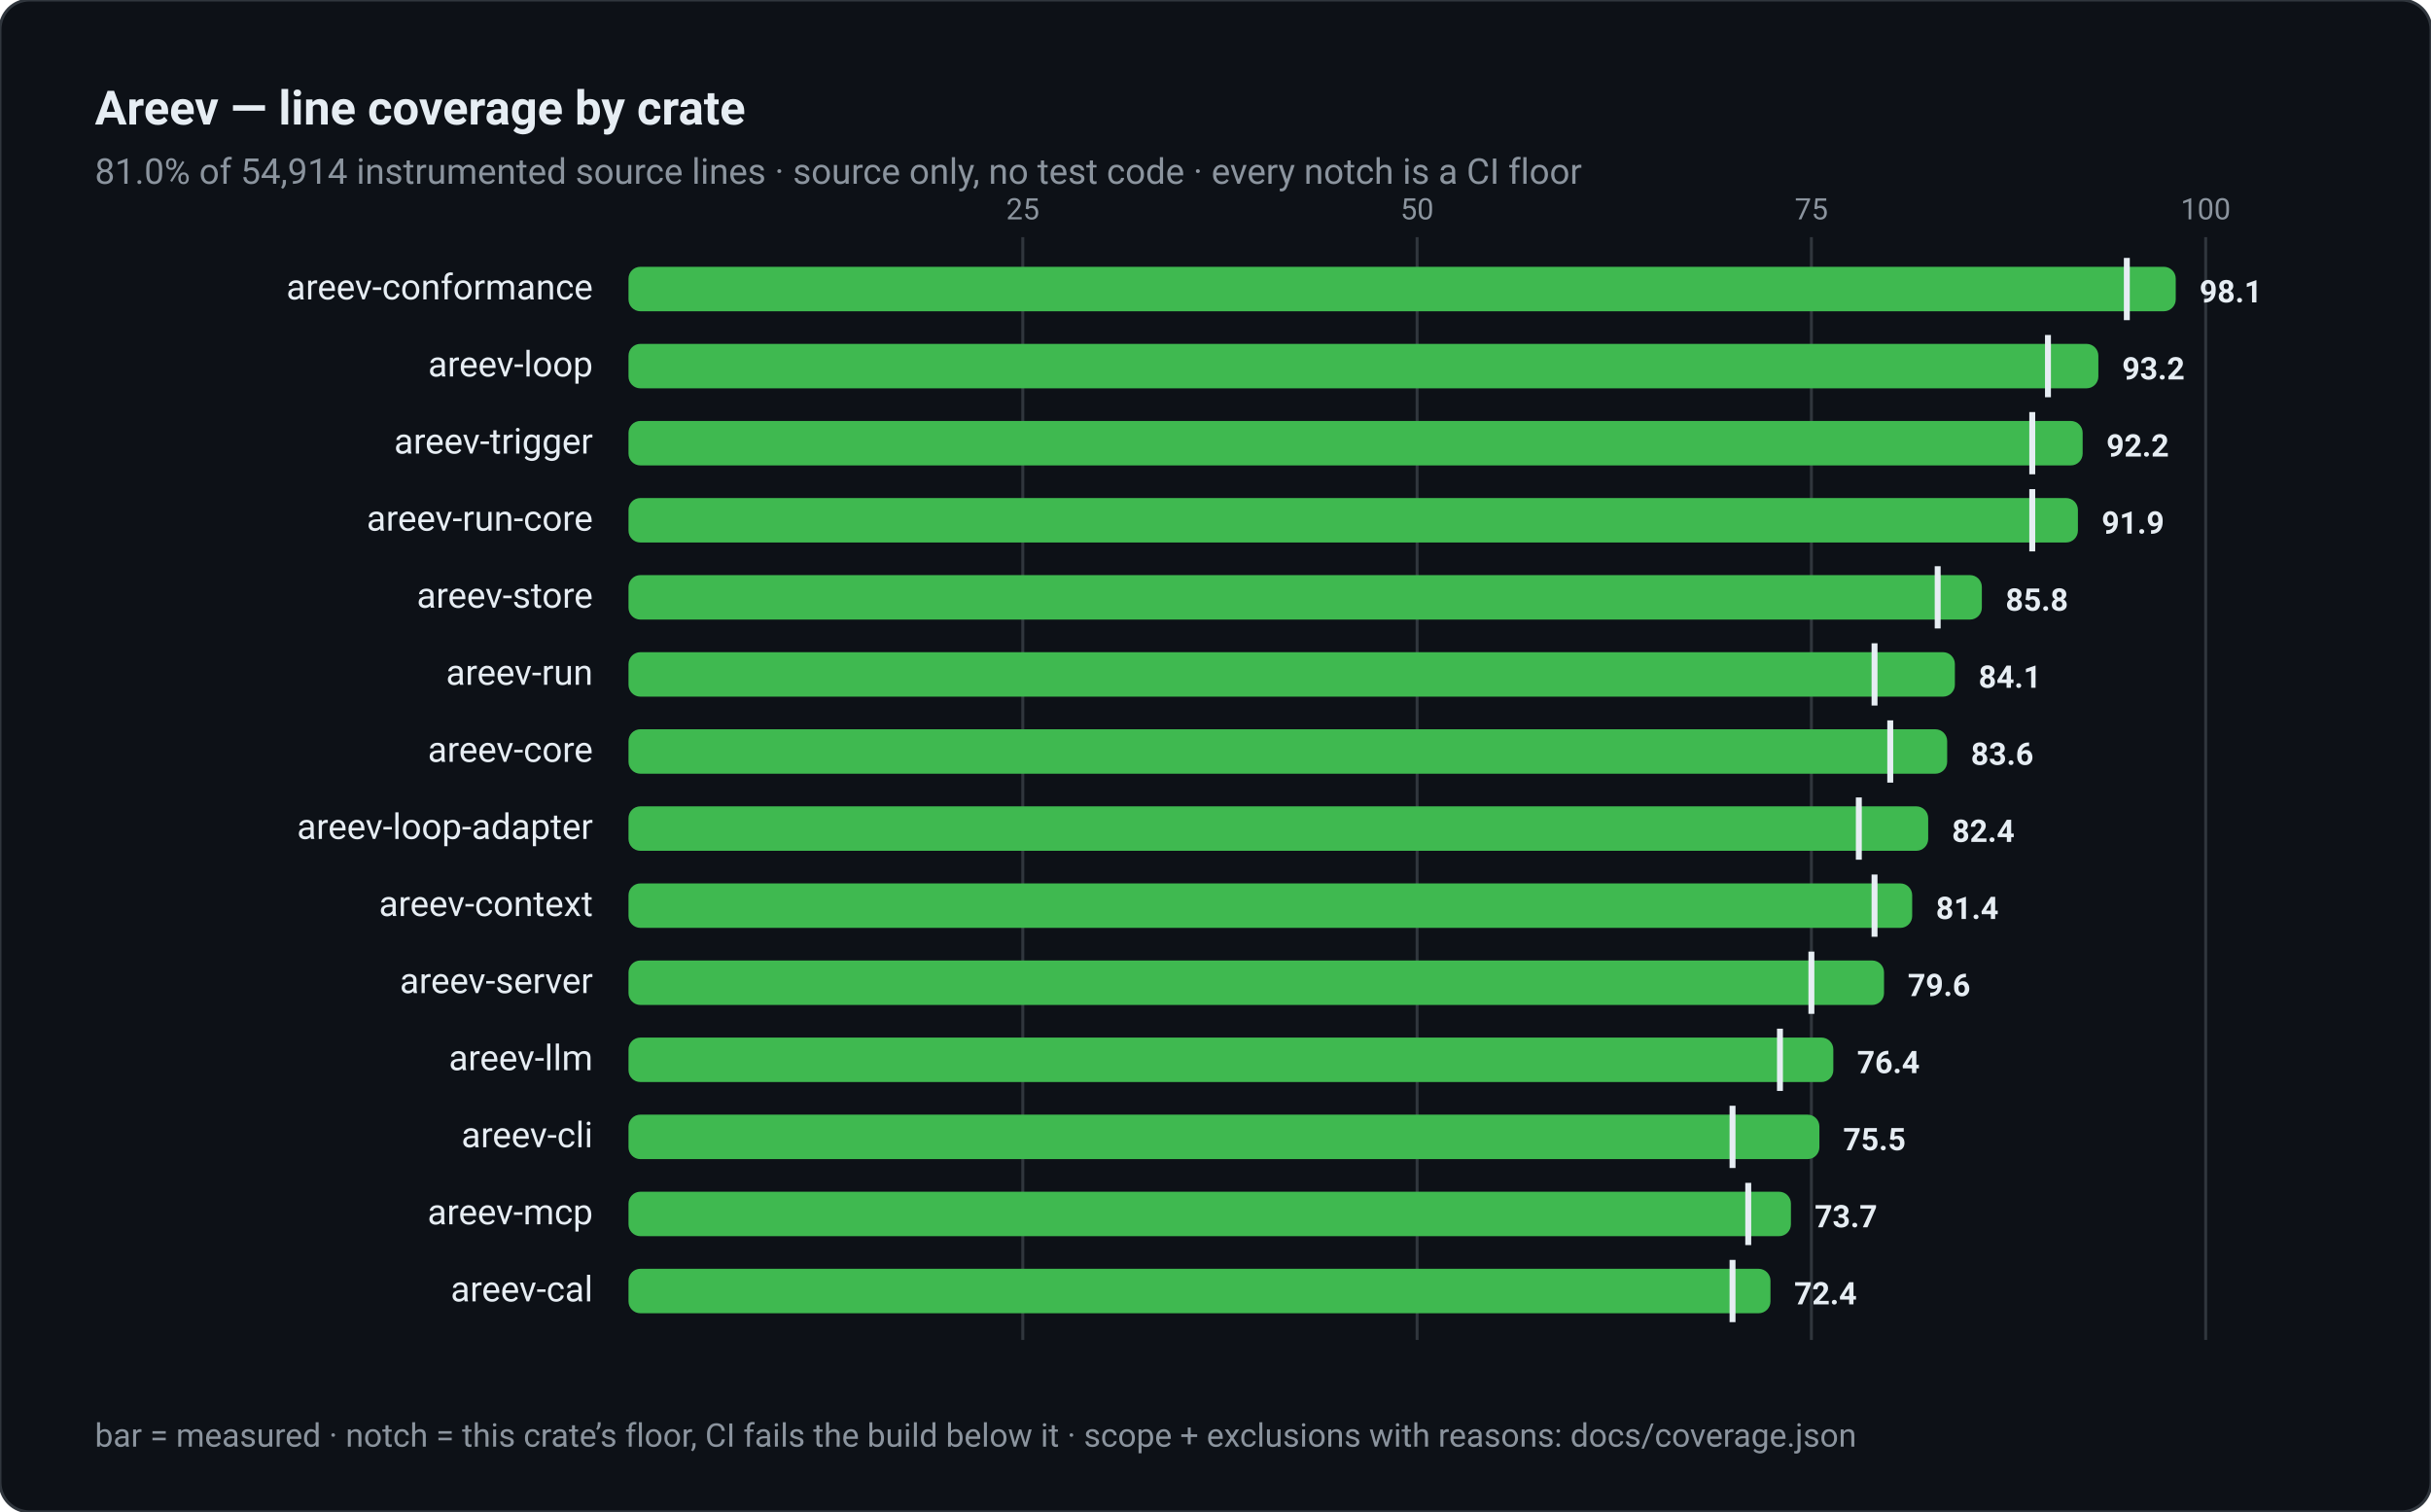
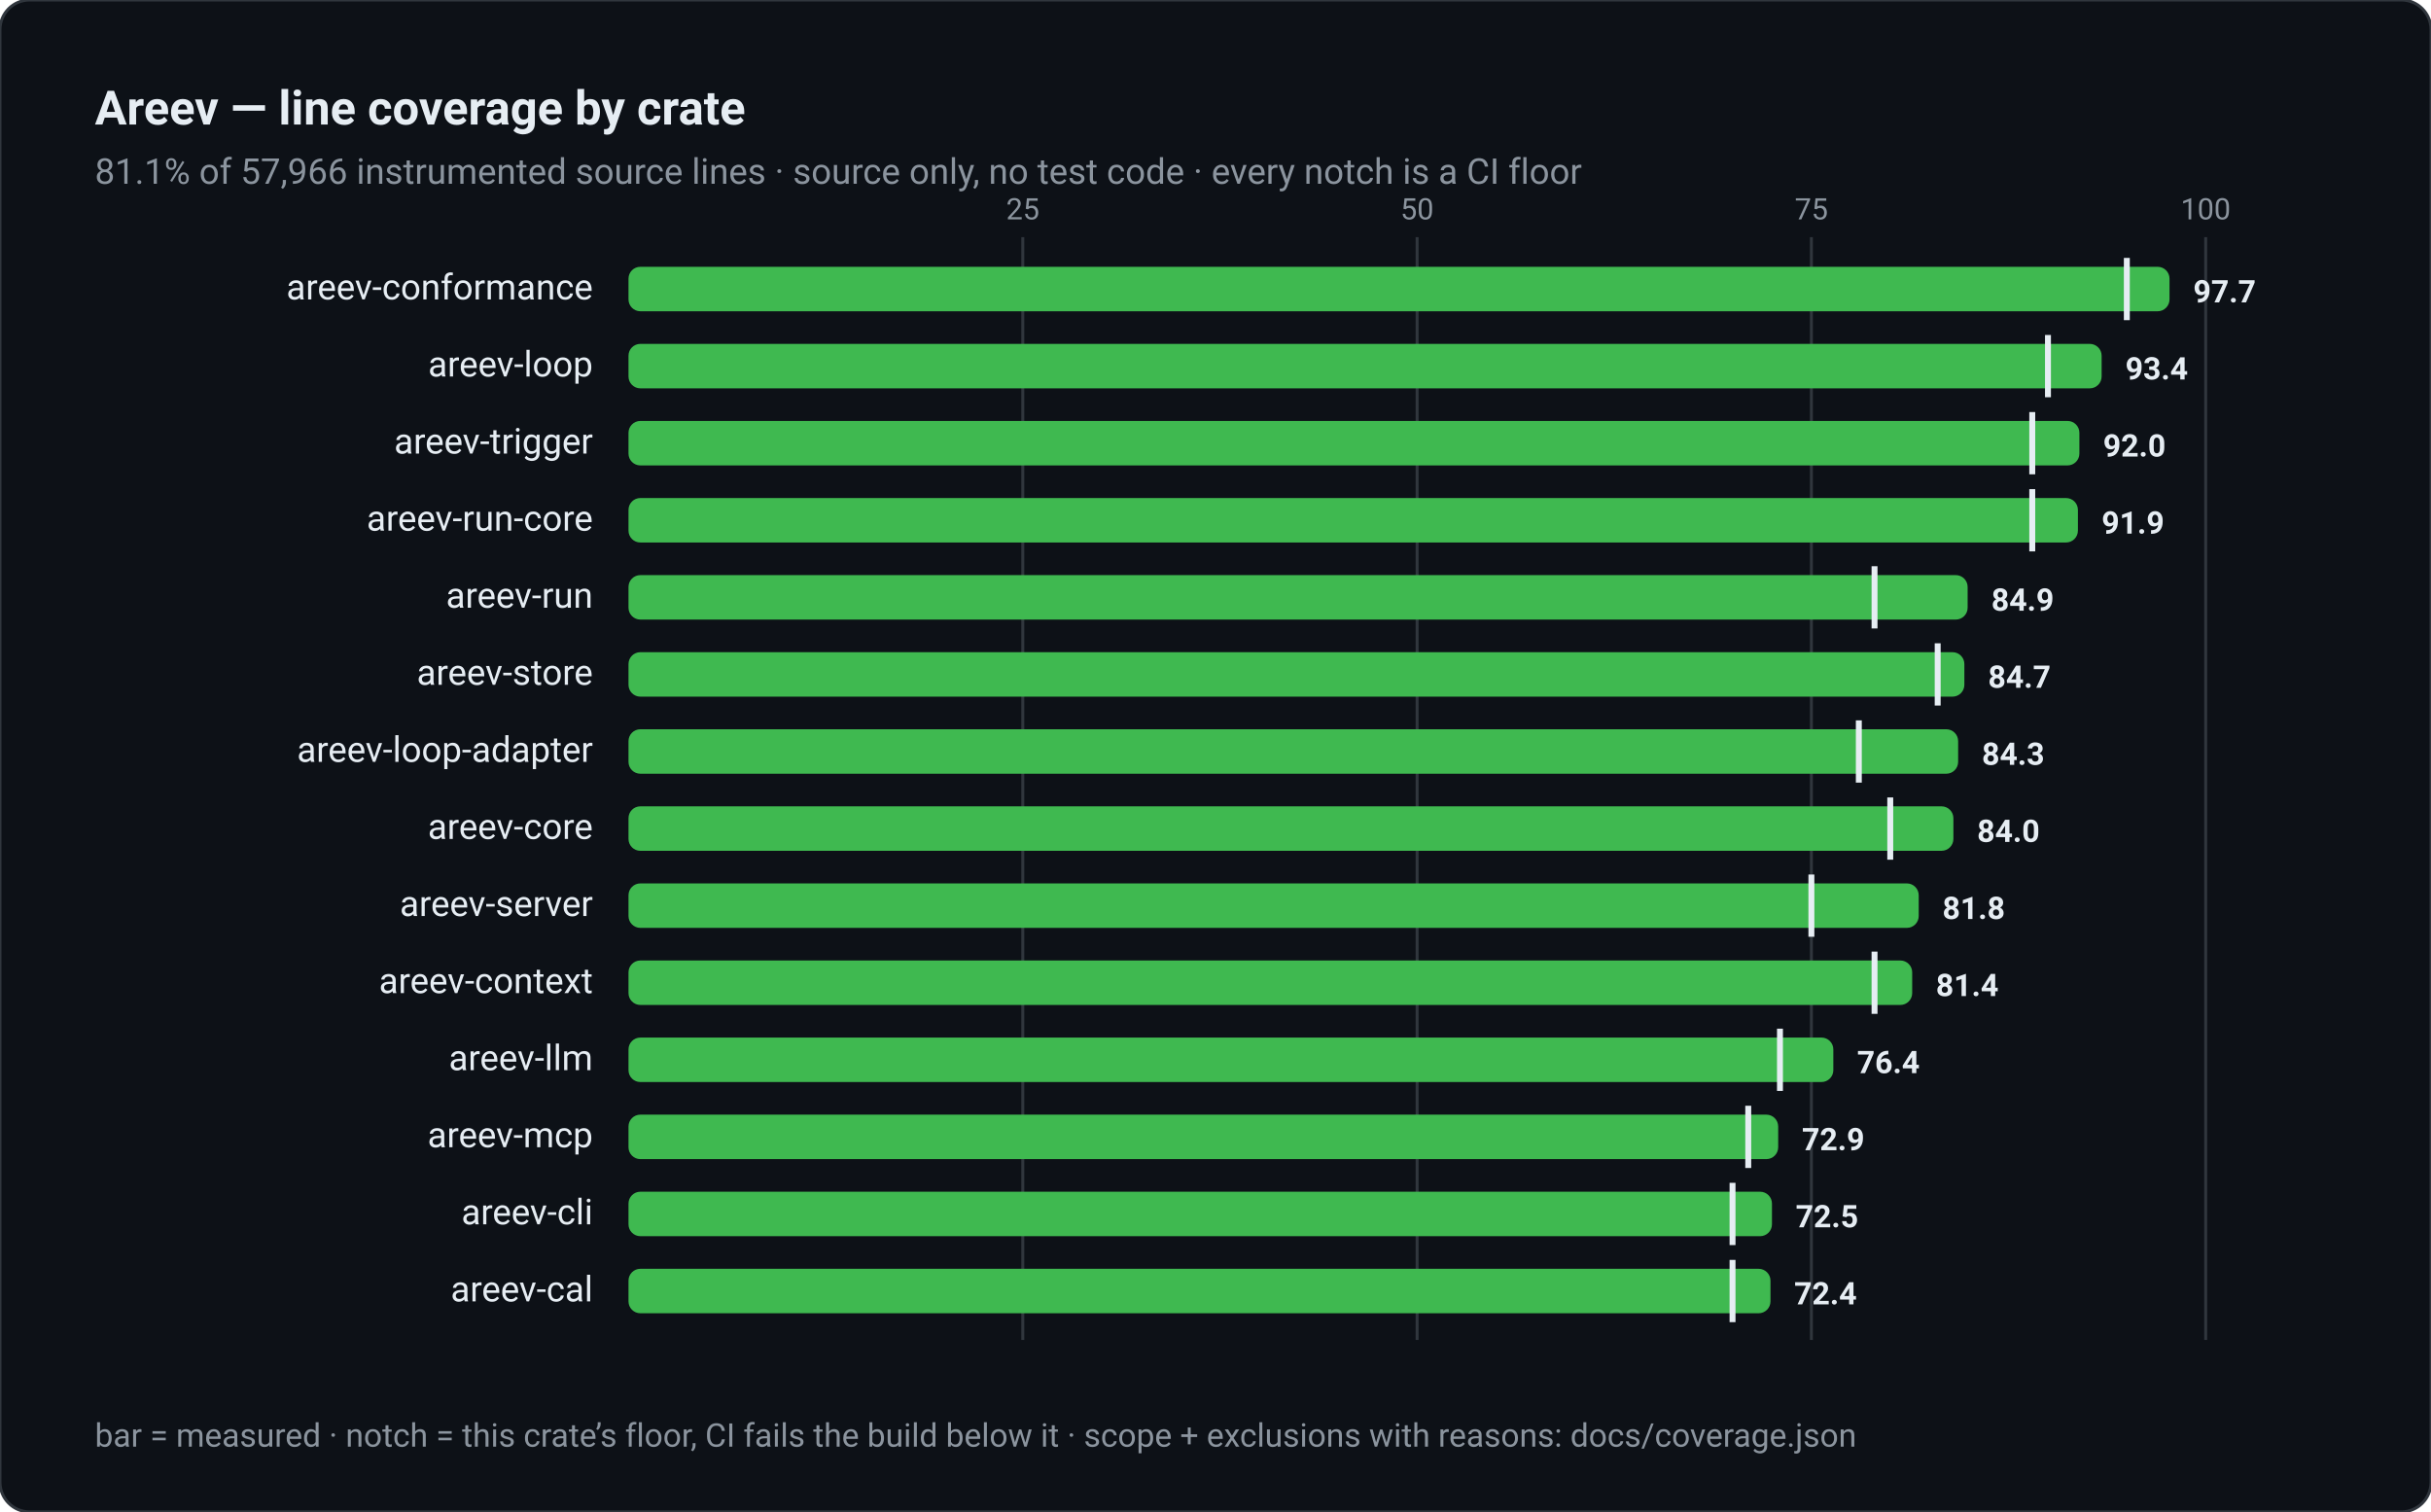
- <svg xmlns="http://www.w3.org/2000/svg" width="820" height="510" viewBox="0 0 820 510" role="img" aria-label="Areev line coverage by crate: 81.0% overall, each crate gated by its own CI floor">
+ <svg xmlns="http://www.w3.org/2000/svg" width="820" height="510" viewBox="0 0 820 510" role="img" aria-label="Areev line coverage by crate: 81.1% overall, each crate gated by its own CI floor">
  <style>text{font-family:ui-sans-serif,-apple-system,"Segoe UI",Roboto,Helvetica,Arial,sans-serif}.n{font-weight:700;font-variant-numeric:tabular-nums}.v{font-weight:600;font-variant-numeric:tabular-nums}</style>
  <rect width="820" height="510" rx="10" fill="#0d1117" stroke="#30363d" />
  <text x="32" y="42" class="n" font-size="16" fill="#e6edf3">Areev — line coverage by crate</text>
-   <text x="32" y="62" font-size="12" fill="#8b949e">81.0% of 54,914 instrumented source lines · source only, no test code · every notch is a CI floor</text>
+   <text x="32" y="62" font-size="12" fill="#8b949e">81.1% of 57,966 instrumented source lines · source only, no test code · every notch is a CI floor</text>
  <path d="M345.0 80V452" stroke="#30363d" stroke-width="1" />
  <text x="345.0" y="74" font-size="10" fill="#8b949e" text-anchor="middle">25</text>
  <path d="M478.0 80V452" stroke="#30363d" stroke-width="1" />
  <text x="478.0" y="74" font-size="10" fill="#8b949e" text-anchor="middle">50</text>
  <path d="M611.0 80V452" stroke="#30363d" stroke-width="1" />
  <text x="611.0" y="74" font-size="10" fill="#8b949e" text-anchor="middle">75</text>
  <path d="M744.0 80V452" stroke="#30363d" stroke-width="1" />
  <text x="744.0" y="74" font-size="10" fill="#8b949e" text-anchor="middle">100</text>
  <text x="200" y="101" font-size="12" fill="#e6edf3" text-anchor="end">areev-conformance</text>
-   <rect x="212" y="90" width="521.9" height="15" rx="4" fill="#3fb950" />
+   <rect x="212" y="90" width="519.8" height="15" rx="4" fill="#3fb950" />
  <rect x="716.4" y="87" width="2" height="21" fill="#e6edf3" />
-   <text x="741.9" y="102" class="v" font-size="10.5" fill="#e6edf3">98.1</text>
+   <text x="739.8" y="102" class="v" font-size="10.5" fill="#e6edf3">97.7</text>
  <text x="200" y="127" font-size="12" fill="#e6edf3" text-anchor="end">areev-loop</text>
-   <rect x="212" y="116" width="495.8" height="15" rx="4" fill="#3fb950" />
+   <rect x="212" y="116" width="496.9" height="15" rx="4" fill="#3fb950" />
  <rect x="689.8" y="113" width="2" height="21" fill="#e6edf3" />
-   <text x="715.8" y="128" class="v" font-size="10.5" fill="#e6edf3">93.2</text>
+   <text x="716.9" y="128" class="v" font-size="10.5" fill="#e6edf3">93.4</text>
  <text x="200" y="153" font-size="12" fill="#e6edf3" text-anchor="end">areev-trigger</text>
-   <rect x="212" y="142" width="490.5" height="15" rx="4" fill="#3fb950" />
+   <rect x="212" y="142" width="489.4" height="15" rx="4" fill="#3fb950" />
  <rect x="684.5" y="139" width="2" height="21" fill="#e6edf3" />
-   <text x="710.5" y="154" class="v" font-size="10.5" fill="#e6edf3">92.2</text>
+   <text x="709.4" y="154" class="v" font-size="10.5" fill="#e6edf3">92.0</text>
  <text x="200" y="179" font-size="12" fill="#e6edf3" text-anchor="end">areev-run-core</text>
  <rect x="212" y="168" width="488.9" height="15" rx="4" fill="#3fb950" />
  <rect x="684.5" y="165" width="2" height="21" fill="#e6edf3" />
  <text x="708.9" y="180" class="v" font-size="10.5" fill="#e6edf3">91.9</text>
-   <text x="200" y="205" font-size="12" fill="#e6edf3" text-anchor="end">areev-store</text>
-   <rect x="212" y="194" width="456.5" height="15" rx="4" fill="#3fb950" />
-   <rect x="652.6" y="191" width="2" height="21" fill="#e6edf3" />
-   <text x="676.5" y="206" class="v" font-size="10.5" fill="#e6edf3">85.8</text>
-   <text x="200" y="231" font-size="12" fill="#e6edf3" text-anchor="end">areev-run</text>
-   <rect x="212" y="220" width="447.4" height="15" rx="4" fill="#3fb950" />
-   <rect x="631.3" y="217" width="2" height="21" fill="#e6edf3" />
-   <text x="667.4" y="232" class="v" font-size="10.5" fill="#e6edf3">84.1</text>
-   <text x="200" y="257" font-size="12" fill="#e6edf3" text-anchor="end">areev-core</text>
-   <rect x="212" y="246" width="444.8" height="15" rx="4" fill="#3fb950" />
-   <rect x="636.6" y="243" width="2" height="21" fill="#e6edf3" />
-   <text x="664.8" y="258" class="v" font-size="10.5" fill="#e6edf3">83.6</text>
-   <text x="200" y="283" font-size="12" fill="#e6edf3" text-anchor="end">areev-loop-adapter</text>
-   <rect x="212" y="272" width="438.4" height="15" rx="4" fill="#3fb950" />
-   <rect x="626.0" y="269" width="2" height="21" fill="#e6edf3" />
-   <text x="658.4" y="284" class="v" font-size="10.5" fill="#e6edf3">82.4</text>
-   <text x="200" y="309" font-size="12" fill="#e6edf3" text-anchor="end">areev-context</text>
-   <rect x="212" y="298" width="433.0" height="15" rx="4" fill="#3fb950" />
-   <rect x="631.3" y="295" width="2" height="21" fill="#e6edf3" />
-   <text x="653.0" y="310" class="v" font-size="10.5" fill="#e6edf3">81.4</text>
-   <text x="200" y="335" font-size="12" fill="#e6edf3" text-anchor="end">areev-server</text>
-   <rect x="212" y="324" width="423.5" height="15" rx="4" fill="#3fb950" />
-   <rect x="610.0" y="321" width="2" height="21" fill="#e6edf3" />
-   <text x="643.5" y="336" class="v" font-size="10.5" fill="#e6edf3">79.6</text>
+   <text x="200" y="205" font-size="12" fill="#e6edf3" text-anchor="end">areev-run</text>
+   <rect x="212" y="194" width="451.7" height="15" rx="4" fill="#3fb950" />
+   <rect x="631.3" y="191" width="2" height="21" fill="#e6edf3" />
+   <text x="671.7" y="206" class="v" font-size="10.5" fill="#e6edf3">84.9</text>
+   <text x="200" y="231" font-size="12" fill="#e6edf3" text-anchor="end">areev-store</text>
+   <rect x="212" y="220" width="450.6" height="15" rx="4" fill="#3fb950" />
+   <rect x="652.6" y="217" width="2" height="21" fill="#e6edf3" />
+   <text x="670.6" y="232" class="v" font-size="10.5" fill="#e6edf3">84.7</text>
+   <text x="200" y="257" font-size="12" fill="#e6edf3" text-anchor="end">areev-loop-adapter</text>
+   <rect x="212" y="246" width="448.5" height="15" rx="4" fill="#3fb950" />
+   <rect x="626.0" y="243" width="2" height="21" fill="#e6edf3" />
+   <text x="668.5" y="258" class="v" font-size="10.5" fill="#e6edf3">84.3</text>
+   <text x="200" y="283" font-size="12" fill="#e6edf3" text-anchor="end">areev-core</text>
+   <rect x="212" y="272" width="446.9" height="15" rx="4" fill="#3fb950" />
+   <rect x="636.6" y="269" width="2" height="21" fill="#e6edf3" />
+   <text x="666.9" y="284" class="v" font-size="10.5" fill="#e6edf3">84.0</text>
+   <text x="200" y="309" font-size="12" fill="#e6edf3" text-anchor="end">areev-server</text>
+   <rect x="212" y="298" width="435.2" height="15" rx="4" fill="#3fb950" />
+   <rect x="610.0" y="295" width="2" height="21" fill="#e6edf3" />
+   <text x="655.2" y="310" class="v" font-size="10.5" fill="#e6edf3">81.8</text>
+   <text x="200" y="335" font-size="12" fill="#e6edf3" text-anchor="end">areev-context</text>
+   <rect x="212" y="324" width="433.0" height="15" rx="4" fill="#3fb950" />
+   <rect x="631.3" y="321" width="2" height="21" fill="#e6edf3" />
+   <text x="653.0" y="336" class="v" font-size="10.5" fill="#e6edf3">81.4</text>
  <text x="200" y="361" font-size="12" fill="#e6edf3" text-anchor="end">areev-llm</text>
  <rect x="212" y="350" width="406.4" height="15" rx="4" fill="#3fb950" />
  <rect x="599.4" y="347" width="2" height="21" fill="#e6edf3" />
  <text x="626.4" y="362" class="v" font-size="10.5" fill="#e6edf3">76.4</text>
-   <text x="200" y="387" font-size="12" fill="#e6edf3" text-anchor="end">areev-cli</text>
-   <rect x="212" y="376" width="401.7" height="15" rx="4" fill="#3fb950" />
-   <rect x="583.4" y="373" width="2" height="21" fill="#e6edf3" />
-   <text x="621.7" y="388" class="v" font-size="10.5" fill="#e6edf3">75.5</text>
-   <text x="200" y="413" font-size="12" fill="#e6edf3" text-anchor="end">areev-mcp</text>
-   <rect x="212" y="402" width="392.1" height="15" rx="4" fill="#3fb950" />
-   <rect x="588.7" y="399" width="2" height="21" fill="#e6edf3" />
-   <text x="612.1" y="414" class="v" font-size="10.5" fill="#e6edf3">73.7</text>
+   <text x="200" y="387" font-size="12" fill="#e6edf3" text-anchor="end">areev-mcp</text>
+   <rect x="212" y="376" width="387.8" height="15" rx="4" fill="#3fb950" />
+   <rect x="588.7" y="373" width="2" height="21" fill="#e6edf3" />
+   <text x="607.8" y="388" class="v" font-size="10.5" fill="#e6edf3">72.9</text>
+   <text x="200" y="413" font-size="12" fill="#e6edf3" text-anchor="end">areev-cli</text>
+   <rect x="212" y="402" width="385.7" height="15" rx="4" fill="#3fb950" />
+   <rect x="583.4" y="399" width="2" height="21" fill="#e6edf3" />
+   <text x="605.7" y="414" class="v" font-size="10.5" fill="#e6edf3">72.5</text>
  <text x="200" y="439" font-size="12" fill="#e6edf3" text-anchor="end">areev-cal</text>
  <rect x="212" y="428" width="385.2" height="15" rx="4" fill="#3fb950" />
  <rect x="583.4" y="425" width="2" height="21" fill="#e6edf3" />
  <text x="605.2" y="440" class="v" font-size="10.5" fill="#e6edf3">72.4</text>
  <text x="32" y="488" font-size="11" fill="#8b949e">bar = measured · notch = this crate’s floor, CI fails the build below it · scope + exclusions with reasons: docs/coverage.json</text>
</svg>
